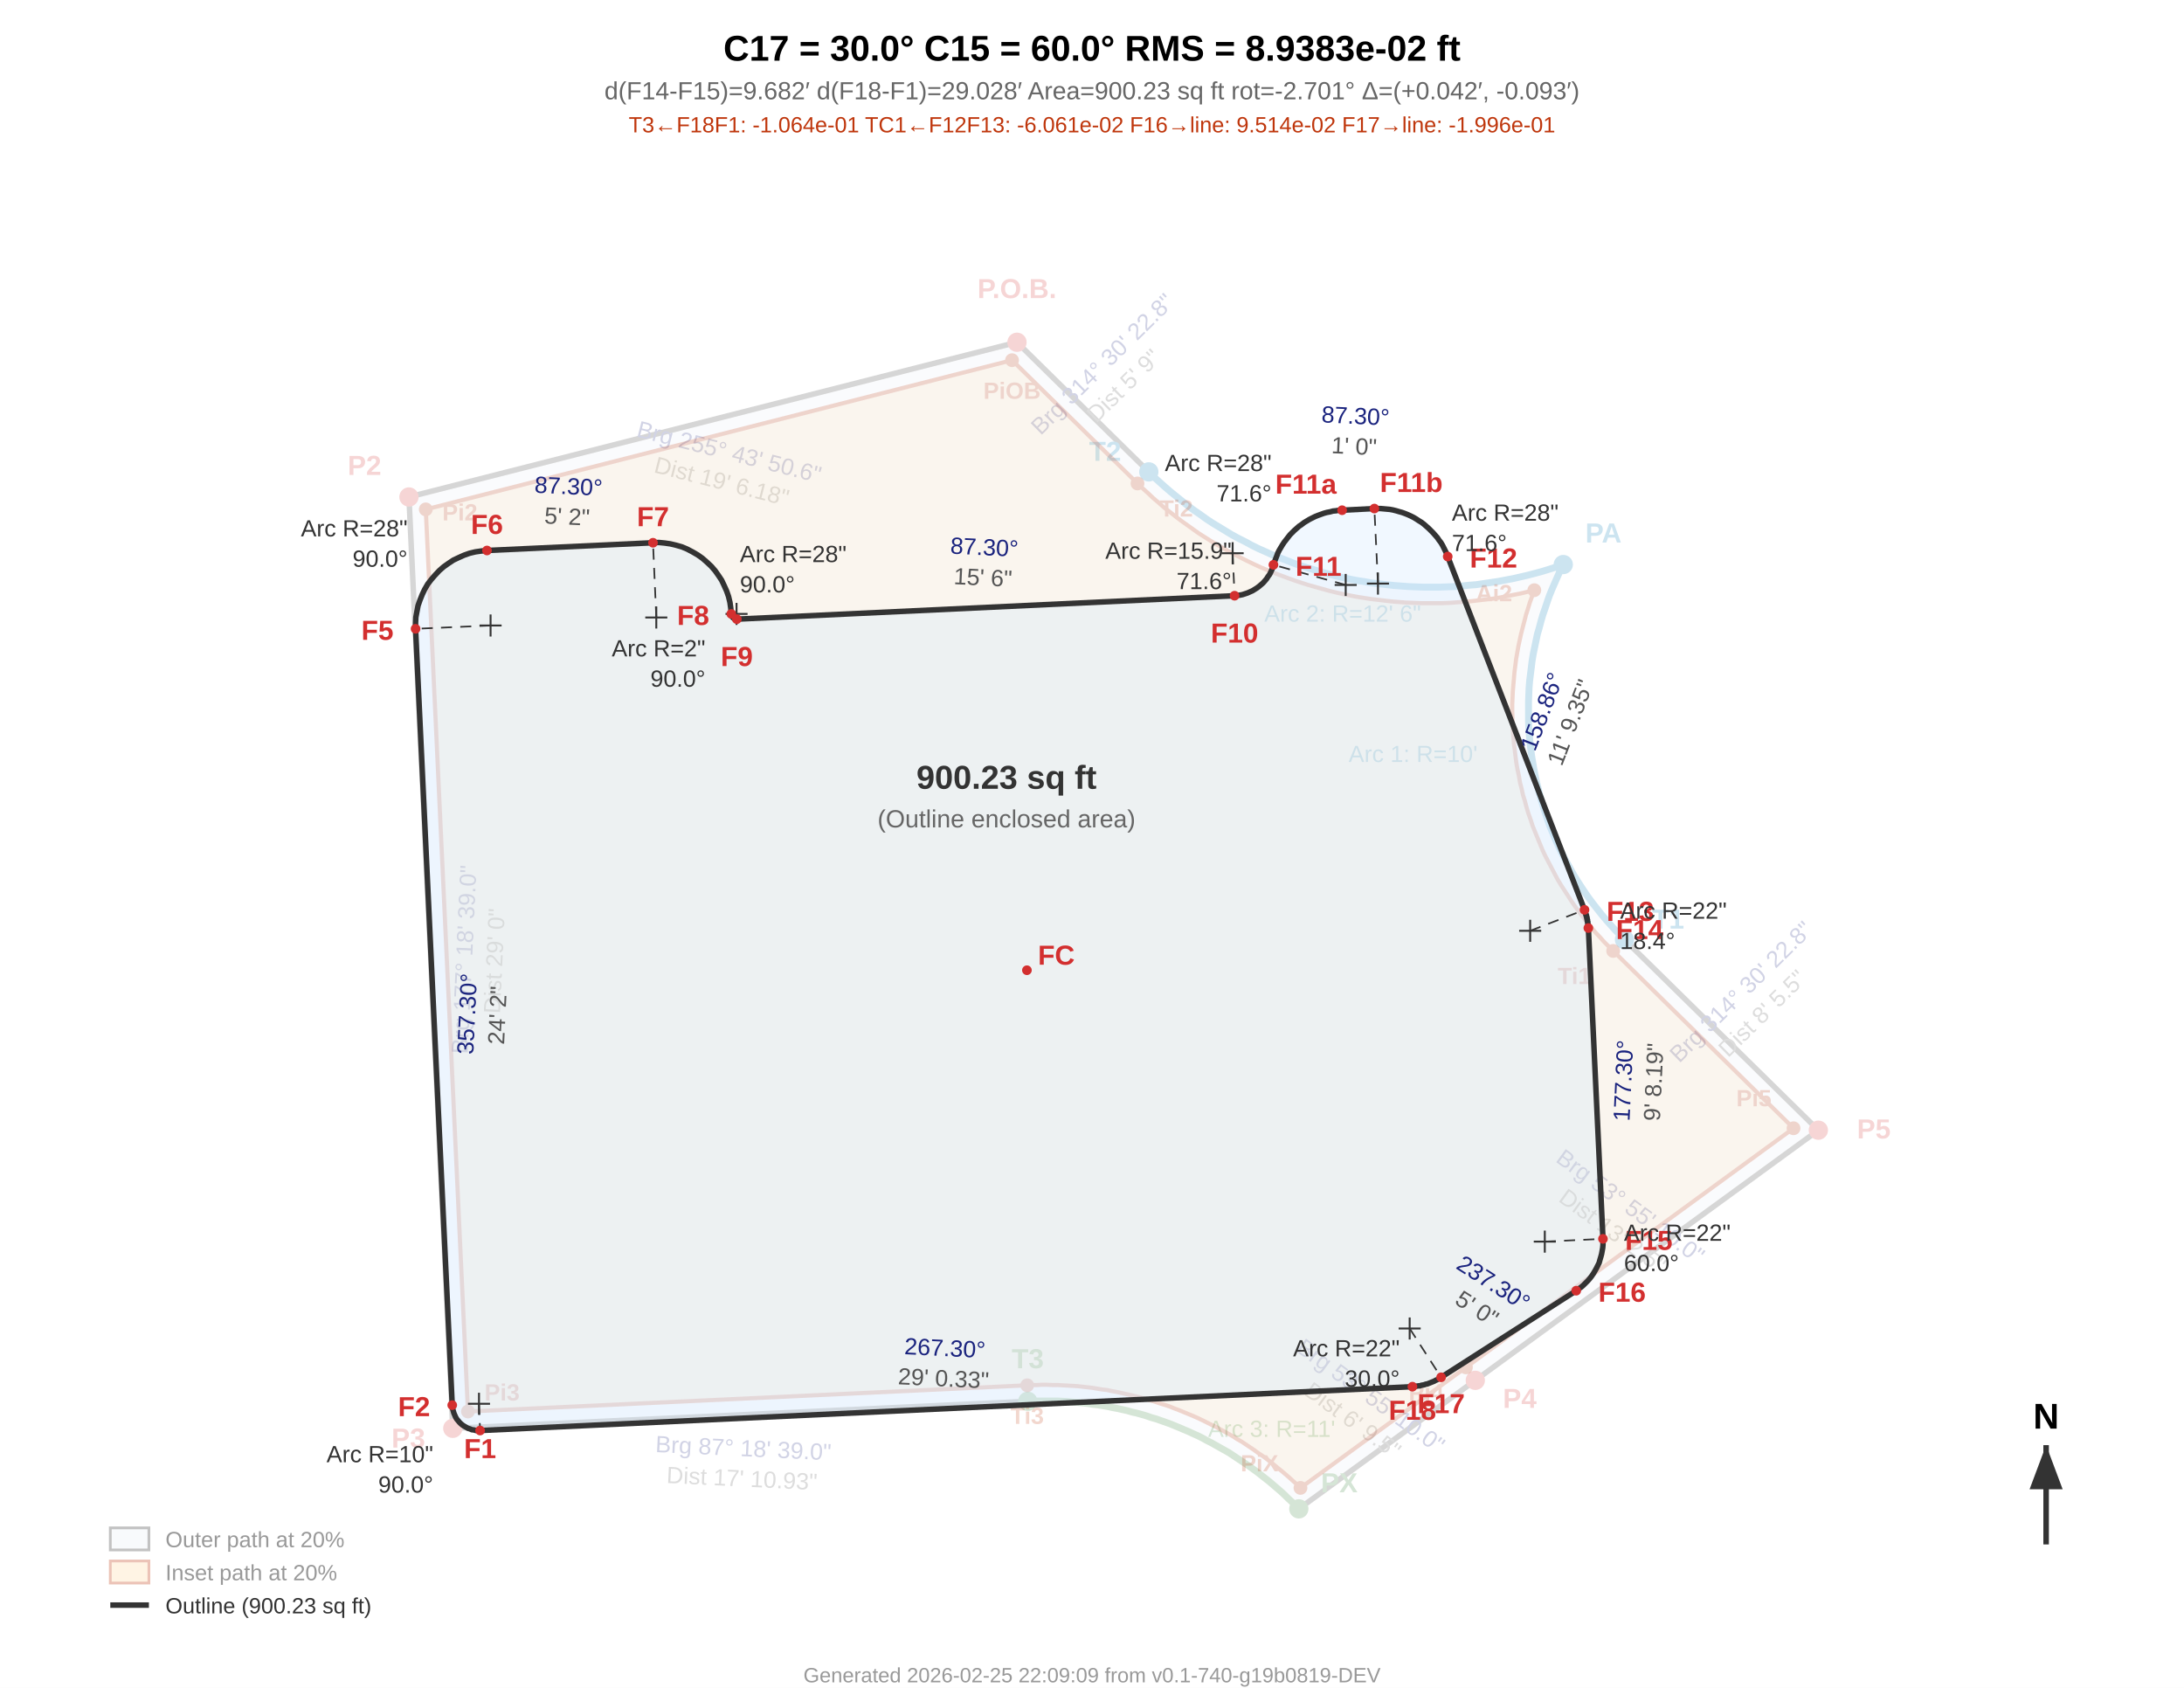
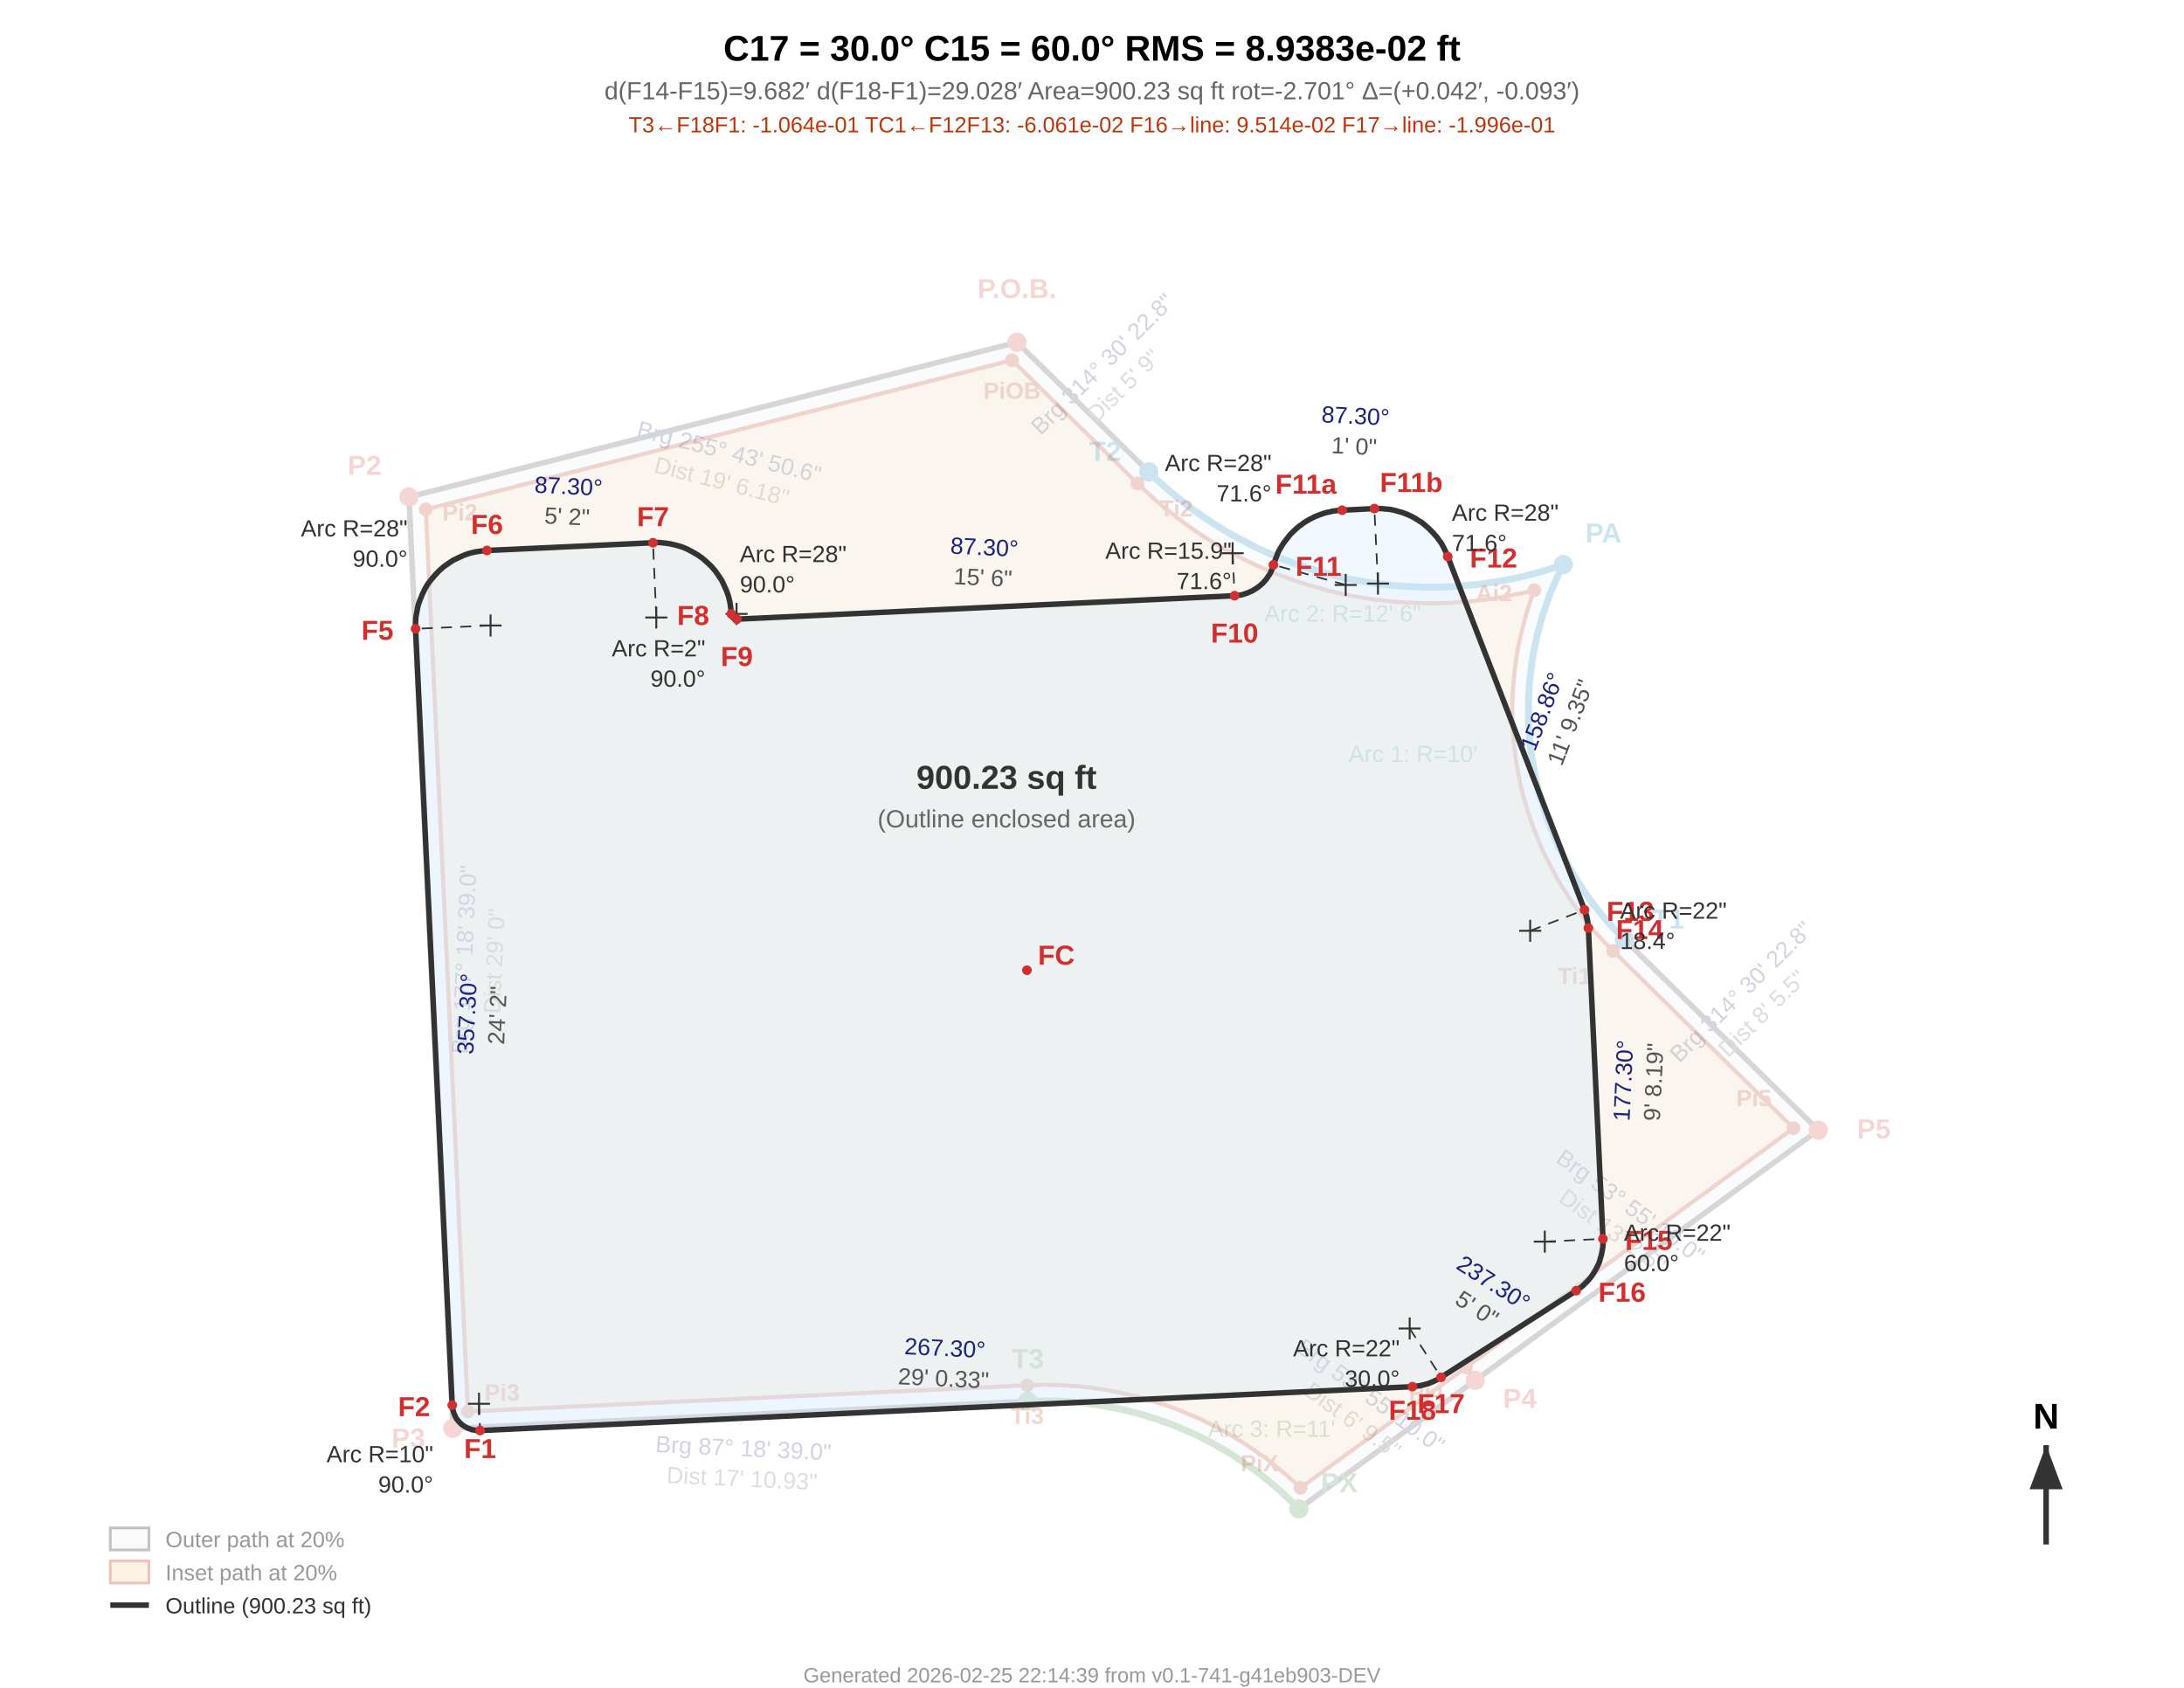
<svg xmlns="http://www.w3.org/2000/svg" width="792" height="612" viewBox="0 0 792 612">
  <rect width="792" height="612" fill="white" />
  <defs>
    <marker id="ah" markerWidth="8" markerHeight="6" refX="8" refY="3" orient="auto">
      <polygon points="0 0, 8 3, 0 6" fill="#333" />
    </marker>
    <clipPath id="page">
      <rect width="792" height="612" />
    </clipPath>
  </defs>
  <text x="396.0" y="22" text-anchor="middle" font-family="Arial" font-size="13" font-weight="bold">C17 = 30.0°   C15 = 60.0°   RMS = 8.9383e-02 ft</text>
  <text x="396.0" y="36" text-anchor="middle" font-family="Arial" font-size="9" fill="#666">d(F14-F15)=9.682′  d(F18-F1)=29.028′  Area=900.23 sq ft  rot=-2.701°  Δ=(+0.042′, -0.093′)</text>
  <text x="396.0" y="48" text-anchor="middle" font-family="Arial" font-size="8" fill="#BF360C">T3←F18F1: -1.064e-01   TC1←F12F13: -6.061e-02   F16→line: 9.514e-02   F17→line: -1.996e-01</text>
  <g opacity="0.2">
    <polygon points="368.8,124.1 148.3,180.2 164.2,517.9 535.0,500.5 659.4,409.8" fill="none" stroke="#bbb" stroke-width="0.8" stroke-dasharray="4,4" />
    <polygon points="368.8,124.1 148.3,180.2 164.2,517.9 372.7,508.1 374.6,508.0 376.4,508.0 378.2,508.0 380.0,508.0 381.8,508.0 383.6,508.0 385.5,508.1 387.3,508.2 389.1,508.4 390.9,508.5 392.7,508.7 394.5,508.9 396.3,509.2 398.1,509.4 399.9,509.7 401.7,510.0 403.5,510.4 405.2,510.7 407.0,511.1 408.8,511.5 410.5,512.0 412.3,512.4 414.1,512.9 415.8,513.4 417.5,514.0 419.3,514.5 421.0,515.1 422.7,515.7 424.4,516.3 426.1,517.0 427.8,517.7 429.4,518.4 431.1,519.1 432.8,519.9 434.4,520.6 436.0,521.4 437.6,522.3 439.2,523.1 440.8,524.0 442.4,524.9 444.0,525.8 445.6,526.7 447.1,527.7 448.6,528.7 450.1,529.7 451.6,530.7 453.1,531.7 454.6,532.8 456.1,533.9 457.5,535.0 458.9,536.1 460.3,537.2 461.7,538.4 463.1,539.6 464.5,540.8 465.8,542.0 467.1,543.3 468.4,544.5 469.7,545.8 471.0,547.1 535.0,500.5 659.4,409.8 589.1,340.7 587.4,338.9 585.7,337.2 584.0,335.3 582.4,333.5 580.8,331.6 579.3,329.7 577.8,327.8 576.3,325.8 574.9,323.8 573.5,321.7 572.2,319.7 570.9,317.6 569.7,315.5 568.5,313.3 567.3,311.2 566.2,309.0 565.1,306.7 564.1,304.5 563.2,302.3 562.2,300.0 561.4,297.7 560.6,295.4 559.8,293.0 559.1,290.7 558.4,288.3 557.8,285.9 557.2,283.6 556.7,281.2 556.2,278.7 555.8,276.3 555.4,273.9 555.1,271.5 554.8,269.0 554.6,266.6 554.4,264.1 554.3,261.7 554.3,259.2 554.3,256.8 554.3,254.3 554.4,251.8 554.5,249.4 554.7,246.9 555.0,244.5 555.3,242.1 555.6,239.6 556.0,237.2 556.5,234.8 557.0,232.4 557.5,230.0 558.2,227.6 558.8,225.3 559.5,222.9 560.3,220.6 561.1,218.2 561.9,215.9 562.8,213.7 563.8,211.4 564.8,209.1 565.8,206.9 566.9,204.7 564.3,205.6 561.8,206.4 559.2,207.2 556.6,207.9 553.9,208.6 551.3,209.2 548.7,209.8 546.0,210.3 543.4,210.8 540.7,211.2 538.0,211.6 535.3,212.0 532.6,212.2 529.9,212.5 527.3,212.7 524.5,212.8 521.8,212.9 519.1,212.9 516.4,212.9 513.7,212.8 511.0,212.7 508.3,212.5 505.6,212.3 502.9,212.0 500.3,211.7 497.6,211.4 494.9,210.9 492.2,210.5 489.6,210.0 486.9,209.4 484.3,208.8 481.7,208.1 479.1,207.4 476.5,206.6 473.9,205.8 471.3,205.0 468.8,204.1 466.3,203.1 463.7,202.1 461.2,201.1 458.8,200.0 456.3,198.9 453.9,197.7 451.5,196.4 449.1,195.2 446.7,193.9 444.4,192.5 442.1,191.1 439.8,189.7 437.5,188.2 435.3,186.6 433.1,185.1 430.9,183.5 428.8,181.8 426.7,180.1 424.6,178.4 422.5,176.6 420.5,174.8 418.5,173.0 416.6,171.1" fill="#e8edf5" stroke="none" />
    <line x1="368.8" y1="124.1" x2="148.3" y2="180.2" stroke="#333" stroke-width="2.0" />
    <line x1="148.3" y1="180.2" x2="164.2" y2="517.9" stroke="#333" stroke-width="2.0" />
    <line x1="164.2" y1="517.9" x2="372.7" y2="508.1" stroke="#333" stroke-width="2.0" />
    <line x1="471.0" y1="547.1" x2="535.0" y2="500.5" stroke="#333" stroke-width="2.0" />
    <line x1="535.0" y1="500.5" x2="659.4" y2="409.8" stroke="#333" stroke-width="2.0" />
    <line x1="659.4" y1="409.8" x2="589.1" y2="340.7" stroke="#333" stroke-width="2.0" />
    <line x1="416.6" y1="171.1" x2="368.8" y2="124.1" stroke="#333" stroke-width="2.0" />
    <polyline points="589.1,340.7 587.4,338.9 585.7,337.2 584.0,335.3 582.4,333.5 580.8,331.6 579.3,329.7 577.8,327.8 576.3,325.8 574.9,323.8 573.5,321.7 572.2,319.7 570.9,317.6 569.7,315.5 568.5,313.3 567.3,311.2 566.2,309.0 565.1,306.7 564.1,304.5 563.2,302.3 562.2,300.0 561.4,297.7 560.6,295.4 559.8,293.0 559.1,290.7 558.4,288.3 557.8,285.9 557.2,283.6 556.7,281.2 556.2,278.7 555.8,276.3 555.4,273.9 555.1,271.5 554.8,269.0 554.6,266.6 554.4,264.1 554.3,261.7 554.3,259.2 554.3,256.8 554.3,254.3 554.4,251.8 554.5,249.4 554.7,246.9 555.0,244.5 555.3,242.1 555.6,239.6 556.0,237.2 556.5,234.8 557.0,232.4 557.5,230.0 558.2,227.6 558.8,225.3 559.5,222.9 560.3,220.6 561.1,218.2 561.9,215.9 562.8,213.7 563.8,211.4 564.8,209.1 565.8,206.9 566.9,204.7" fill="none" stroke="#0077B6" stroke-width="2.5" stroke-linecap="round" />
    <polyline points="566.9,204.7 564.3,205.6 561.8,206.4 559.2,207.2 556.6,207.9 553.9,208.6 551.3,209.2 548.7,209.8 546.0,210.3 543.4,210.8 540.7,211.2 538.0,211.6 535.3,212.0 532.6,212.2 529.9,212.5 527.3,212.7 524.5,212.8 521.8,212.9 519.1,212.9 516.4,212.9 513.7,212.8 511.0,212.7 508.3,212.5 505.6,212.3 502.9,212.0 500.3,211.7 497.6,211.4 494.9,210.9 492.2,210.5 489.6,210.0 486.9,209.4 484.3,208.8 481.7,208.1 479.1,207.4 476.5,206.6 473.9,205.8 471.3,205.0 468.8,204.1 466.3,203.1 463.7,202.1 461.2,201.1 458.8,200.0 456.3,198.9 453.9,197.7 451.5,196.4 449.1,195.2 446.7,193.9 444.4,192.5 442.1,191.1 439.8,189.7 437.5,188.2 435.3,186.6 433.1,185.1 430.9,183.5 428.8,181.8 426.7,180.1 424.6,178.4 422.5,176.6 420.5,174.8 418.5,173.0 416.6,171.1" fill="none" stroke="#0077B6" stroke-width="2.5" stroke-linecap="round" />
    <polyline points="372.7,508.1 374.6,508.0 376.4,508.0 378.2,508.0 380.0,508.0 381.8,508.0 383.6,508.0 385.5,508.1 387.3,508.2 389.1,508.4 390.9,508.5 392.7,508.7 394.5,508.9 396.3,509.2 398.1,509.4 399.9,509.7 401.7,510.0 403.5,510.4 405.2,510.7 407.0,511.1 408.8,511.5 410.5,512.0 412.3,512.4 414.1,512.9 415.8,513.4 417.5,514.0 419.3,514.5 421.0,515.1 422.7,515.7 424.4,516.3 426.1,517.0 427.8,517.7 429.4,518.4 431.1,519.1 432.8,519.9 434.4,520.6 436.0,521.4 437.6,522.3 439.2,523.1 440.8,524.0 442.4,524.9 444.0,525.8 445.6,526.7 447.1,527.7 448.6,528.7 450.1,529.7 451.6,530.7 453.1,531.7 454.6,532.8 456.1,533.9 457.5,535.0 458.9,536.1 460.3,537.2 461.7,538.4 463.1,539.6 464.5,540.8 465.8,542.0 467.1,543.3 468.4,544.5 469.7,545.8 471.0,547.1" fill="none" stroke="#2E7D32" stroke-width="2.5" stroke-linecap="round" />
    <circle cx="368.8" cy="124.1" r="3.5" fill="#d32f2f" />
    <text x="368.8" y="108.1" text-anchor="middle" font-family="Arial" font-size="10" font-weight="bold" fill="#d32f2f">P.O.B.</text>
    <circle cx="148.3" cy="180.2" r="3.5" fill="#d32f2f" />
    <text x="138.3" y="172.2" text-anchor="end" font-family="Arial" font-size="10" font-weight="bold" fill="#d32f2f">P2</text>
    <circle cx="164.2" cy="517.9" r="3.5" fill="#d32f2f" />
    <text x="154.2" y="524.9" text-anchor="end" font-family="Arial" font-size="10" font-weight="bold" fill="#d32f2f">P3</text>
    <circle cx="372.7" cy="508.1" r="3.5" fill="#2E7D32" />
    <text x="372.7" y="496.1" text-anchor="middle" font-family="Arial" font-size="10" font-weight="bold" fill="#2E7D32">T3</text>
    <circle cx="471.0" cy="547.1" r="3.5" fill="#2E7D32" />
    <text x="479.0" y="541.1" text-anchor="start" font-family="Arial" font-size="10" font-weight="bold" fill="#2E7D32">PX</text>
    <circle cx="535.0" cy="500.5" r="3.5" fill="#d32f2f" />
    <text x="545.0" y="510.5" text-anchor="start" font-family="Arial" font-size="10" font-weight="bold" fill="#d32f2f">P4</text>
    <circle cx="659.4" cy="409.8" r="3.5" fill="#d32f2f" />
    <text x="673.4" y="412.8" text-anchor="start" font-family="Arial" font-size="10" font-weight="bold" fill="#d32f2f">P5</text>
    <circle cx="589.1" cy="340.7" r="3.5" fill="#0077B6" />
    <text x="599.1" y="336.7" text-anchor="start" font-family="Arial" font-size="10" font-weight="bold" fill="#0077B6">T1</text>
    <circle cx="566.9" cy="204.7" r="3.5" fill="#0077B6" />
    <text x="574.9" y="196.7" text-anchor="start" font-family="Arial" font-size="10" font-weight="bold" fill="#0077B6">PA</text>
    <circle cx="416.6" cy="171.1" r="3.5" fill="#0077B6" />
    <text x="406.6" y="167.1" text-anchor="end" font-family="Arial" font-size="10" font-weight="bold" fill="#0077B6">T2</text>
    <g transform="translate(263.0,169.6) rotate(14.3)">
      <text x="0" y="-3" text-anchor="middle" font-family="Arial" font-size="8.5" fill="#1a237e">Brg 255° 43' 50.6"</text>
      <text x="0" y="8" text-anchor="middle" font-family="Arial" font-size="8.5" fill="#555">Dist 19' 6.18"</text>
    </g>
    <g transform="translate(174.2,348.2) rotate(-87.3)">
      <text x="0" y="-3" text-anchor="middle" font-family="Arial" font-size="8.5" fill="#1a237e">Brg 177° 18' 39.0"</text>
      <text x="0" y="8" text-anchor="middle" font-family="Arial" font-size="8.5" fill="#555">Dist 29' 0"</text>
    </g>
    <g transform="translate(269.3,531.0) rotate(2.7)">
      <text x="0" y="-3" text-anchor="middle" font-family="Arial" font-size="8.5" fill="#1a237e">Brg 87° 18' 39.0"</text>
      <text x="0" y="8" text-anchor="middle" font-family="Arial" font-size="8.5" fill="#555">Dist 17' 10.93"</text>
    </g>
    <g transform="translate(493.6,510.9) rotate(36.1)">
      <text x="0" y="-3" text-anchor="middle" font-family="Arial" font-size="8.5" fill="#1a237e">Brg 53° 55' 10.0"</text>
      <text x="0" y="8" text-anchor="middle" font-family="Arial" font-size="8.5" fill="#555">Dist 6' 9.5"</text>
    </g>
    <g transform="translate(587.8,442.2) rotate(36.1)">
      <text x="0" y="-3" text-anchor="middle" font-family="Arial" font-size="8.5" fill="#1a237e">Brg 53° 55' 10.0"</text>
      <text x="0" y="8" text-anchor="middle" font-family="Arial" font-size="8.5" fill="#555">Dist 13' 2.5"</text>
    </g>
    <g transform="translate(635.5,363.8) rotate(-44.5)">
      <text x="0" y="-3" text-anchor="middle" font-family="Arial" font-size="8.5" fill="#1a237e">Brg 314° 30' 22.8"</text>
      <text x="0" y="8" text-anchor="middle" font-family="Arial" font-size="8.5" fill="#555">Dist 8' 5.5"</text>
    </g>
    <g transform="translate(403.9,136.2) rotate(-44.5)">
      <text x="0" y="-3" text-anchor="middle" font-family="Arial" font-size="8.5" fill="#1a237e">Brg 314° 30' 22.8"</text>
      <text x="0" y="8" text-anchor="middle" font-family="Arial" font-size="8.5" fill="#555">Dist 5' 9"</text>
    </g>
    <text x="535.8" y="276.3" text-anchor="end" font-family="Arial" font-size="8.5" fill="#0077B6">Arc 1: R=10'</text>
    <text x="486.9" y="225.4" text-anchor="middle" font-family="Arial" font-size="8.5" fill="#0077B6">Arc 2: R=12' 6"</text>
    <text x="438.1" y="521.0" text-anchor="start" font-family="Arial" font-size="8.5" fill="#2E7D32">Arc 3: R=11'</text>
  </g>
  <g opacity="0.2">
    <polygon points="367.0,130.6 154.4,184.7 169.7,511.8 372.5,502.3 374.3,502.2 376.1,502.2 377.9,502.1 379.7,502.1 381.5,502.2 383.4,502.2 385.2,502.3 387.0,502.4 388.8,502.5 390.6,502.6 392.4,502.8 394.2,503.0 396.0,503.2 397.8,503.5 399.6,503.8 401.4,504.0 403.2,504.4 404.9,504.7 406.7,505.1 408.5,505.5 410.3,505.9 412.0,506.3 413.8,506.8 415.5,507.3 417.3,507.8 419.0,508.3 420.7,508.9 422.4,509.4 424.2,510.0 425.9,510.7 427.5,511.3 429.2,512.0 430.9,512.7 432.6,513.4 434.2,514.1 435.9,514.9 437.5,515.7 439.1,516.5 440.8,517.3 442.4,518.2 443.9,519.0 445.5,519.9 447.1,520.8 448.6,521.8 450.2,522.7 451.7,523.7 453.2,524.7 454.7,525.7 456.2,526.8 457.7,527.8 459.2,528.9 460.6,530.0 462.0,531.1 463.4,532.3 464.8,533.4 466.2,534.6 467.6,535.8 468.9,537.0 470.3,538.2 471.6,539.5 531.6,495.8 650.4,409.1 585.0,344.8 583.4,343.2 581.7,341.5 580.1,339.7 578.5,338.0 577.0,336.2 575.5,334.3 574.0,332.5 572.6,330.6 571.2,328.7 569.9,326.8 568.6,324.8 567.3,322.8 566.0,320.8 564.8,318.8 563.7,316.7 562.6,314.6 561.5,312.5 560.4,310.4 559.4,308.3 558.5,306.1 557.6,303.9 556.7,301.7 555.8,299.5 555.1,297.3 554.3,295.1 553.6,292.8 553.0,290.5 552.3,288.3 551.8,286.0 551.2,283.7 550.8,281.3 550.3,279.0 549.9,276.7 549.6,274.4 549.3,272.0 549.0,269.7 548.8,267.3 548.6,265.0 548.5,262.6 548.5,260.2 548.4,257.9 548.4,255.5 548.5,253.2 548.6,250.8 548.8,248.4 549.0,246.1 549.2,243.7 549.5,241.4 549.8,239.0 550.2,236.7 550.6,234.4 551.1,232.1 551.6,229.8 552.2,227.5 552.8,225.2 553.4,222.9 554.1,220.7 554.8,218.4 555.6,216.2 556.4,214.0 553.9,214.6 551.4,215.2 548.8,215.7 546.3,216.2 543.7,216.7 541.2,217.1 538.6,217.4 536.0,217.7 533.4,218.0 530.9,218.2 528.3,218.4 525.7,218.6 523.1,218.7 520.5,218.7 517.9,218.7 515.3,218.7 512.7,218.6 510.1,218.5 507.5,218.3 504.9,218.1 502.3,217.8 499.8,217.5 497.2,217.2 494.6,216.8 492.1,216.4 489.5,215.9 487.0,215.4 484.4,214.8 481.9,214.2 479.4,213.5 476.9,212.8 474.4,212.1 471.9,211.3 469.5,210.5 467.0,209.6 464.6,208.7 462.2,207.8 459.8,206.8 457.4,205.8 455.0,204.7 452.7,203.6 450.3,202.4 448.0,201.2 445.7,200.0 443.5,198.7 441.2,197.4 439.0,196.1 436.8,194.7 434.6,193.3 432.5,191.8 430.4,190.3 428.3,188.8 426.2,187.2 424.2,185.6 422.1,184.0 420.2,182.3 418.2,180.6 416.3,178.8 414.4,177.1 412.5,175.3" fill="rgba(255,152,0,0.3)" stroke="none" />
    <line x1="367.0" y1="130.6" x2="154.4" y2="184.7" stroke="#BF360C" stroke-width="1.5" />
    <line x1="154.4" y1="184.7" x2="169.7" y2="511.8" stroke="#BF360C" stroke-width="1.5" />
    <line x1="169.7" y1="511.8" x2="372.5" y2="502.3" stroke="#BF360C" stroke-width="1.5" />
    <line x1="471.6" y1="539.5" x2="531.6" y2="495.8" stroke="#BF360C" stroke-width="1.5" />
    <line x1="531.6" y1="495.8" x2="650.4" y2="409.1" stroke="#BF360C" stroke-width="1.5" />
    <line x1="650.4" y1="409.1" x2="585.0" y2="344.8" stroke="#BF360C" stroke-width="1.5" />
    <line x1="412.5" y1="175.3" x2="367.0" y2="130.6" stroke="#BF360C" stroke-width="1.5" />
    <polyline points="585.0,344.8 583.4,343.2 581.7,341.5 580.1,339.7 578.5,338.0 577.0,336.2 575.5,334.3 574.0,332.5 572.6,330.6 571.2,328.7 569.9,326.8 568.6,324.8 567.3,322.8 566.0,320.8 564.8,318.8 563.7,316.7 562.6,314.6 561.5,312.5 560.4,310.4 559.4,308.3 558.5,306.1 557.6,303.9 556.7,301.7 555.8,299.5 555.1,297.3 554.3,295.1 553.6,292.8 553.0,290.5 552.3,288.3 551.8,286.0 551.2,283.7 550.8,281.3 550.3,279.0 549.9,276.7 549.6,274.4 549.3,272.0 549.0,269.7 548.8,267.3 548.6,265.0 548.5,262.6 548.5,260.2 548.4,257.9 548.4,255.5 548.5,253.2 548.6,250.8 548.8,248.4 549.0,246.1 549.2,243.7 549.5,241.4 549.8,239.0 550.2,236.7 550.6,234.4 551.1,232.1 551.6,229.8 552.2,227.5 552.8,225.2 553.4,222.9 554.1,220.7 554.8,218.4 555.6,216.2 556.4,214.0" fill="none" stroke="#BF360C" stroke-width="1.5" stroke-linecap="round" />
    <polyline points="556.4,214.0 553.9,214.6 551.4,215.2 548.8,215.7 546.3,216.2 543.7,216.7 541.2,217.1 538.6,217.4 536.0,217.7 533.4,218.0 530.9,218.2 528.3,218.4 525.7,218.6 523.1,218.7 520.5,218.7 517.9,218.7 515.3,218.7 512.7,218.6 510.1,218.5 507.5,218.3 504.9,218.1 502.3,217.8 499.8,217.5 497.2,217.2 494.6,216.8 492.1,216.4 489.5,215.9 487.0,215.4 484.4,214.8 481.9,214.2 479.4,213.5 476.9,212.8 474.4,212.1 471.9,211.3 469.5,210.5 467.0,209.6 464.6,208.7 462.2,207.8 459.8,206.8 457.4,205.8 455.0,204.7 452.7,203.6 450.3,202.4 448.0,201.2 445.7,200.0 443.5,198.7 441.2,197.4 439.0,196.1 436.8,194.7 434.6,193.3 432.5,191.8 430.4,190.3 428.3,188.8 426.2,187.2 424.2,185.6 422.1,184.0 420.2,182.3 418.2,180.6 416.3,178.8 414.4,177.1 412.5,175.3" fill="none" stroke="#BF360C" stroke-width="1.5" stroke-linecap="round" />
    <polyline points="372.5,502.3 374.3,502.2 376.1,502.2 377.9,502.1 379.7,502.1 381.5,502.2 383.4,502.2 385.2,502.3 387.0,502.4 388.8,502.5 390.6,502.6 392.4,502.8 394.2,503.0 396.0,503.2 397.8,503.5 399.6,503.8 401.4,504.0 403.2,504.4 404.9,504.7 406.7,505.1 408.5,505.5 410.3,505.9 412.0,506.3 413.8,506.8 415.5,507.3 417.3,507.8 419.0,508.3 420.7,508.9 422.4,509.4 424.2,510.0 425.9,510.7 427.5,511.3 429.2,512.0 430.9,512.7 432.6,513.4 434.2,514.1 435.9,514.9 437.5,515.7 439.1,516.5 440.8,517.3 442.4,518.2 443.9,519.0 445.5,519.9 447.1,520.8 448.6,521.8 450.2,522.7 451.7,523.7 453.2,524.7 454.7,525.7 456.2,526.8 457.7,527.8 459.2,528.9 460.6,530.0 462.0,531.1 463.4,532.3 464.8,533.4 466.2,534.6 467.6,535.8 468.9,537.0 470.3,538.2 471.6,539.5" fill="none" stroke="#BF360C" stroke-width="1.5" stroke-linecap="round" />
    <circle cx="367.0" cy="130.6" r="2.5" fill="#BF360C" />
    <text x="367.0" y="144.6" text-anchor="middle" font-family="Arial" font-size="8.5" font-weight="bold" fill="#BF360C">PiOB</text>
    <circle cx="154.4" cy="184.7" r="2.5" fill="#BF360C" />
    <text x="160.4" y="188.7" text-anchor="start" font-family="Arial" font-size="8.5" font-weight="bold" fill="#BF360C">Pi2</text>
    <circle cx="169.7" cy="511.8" r="2.5" fill="#BF360C" />
    <text x="175.7" y="507.8" text-anchor="start" font-family="Arial" font-size="8.5" font-weight="bold" fill="#BF360C">Pi3</text>
    <circle cx="372.5" cy="502.3" r="2.5" fill="#BF360C" />
    <text x="372.5" y="516.3" text-anchor="middle" font-family="Arial" font-size="8.5" font-weight="bold" fill="#BF360C">Ti3</text>
    <circle cx="471.6" cy="539.5" r="2.5" fill="#BF360C" />
    <text x="463.6" y="533.5" text-anchor="end" font-family="Arial" font-size="8.5" font-weight="bold" fill="#BF360C">PiX</text>
    <circle cx="531.6" cy="495.8" r="2.5" fill="#BF360C" />
    <text x="523.6" y="507.8" text-anchor="end" font-family="Arial" font-size="8.5" font-weight="bold" fill="#BF360C">Pi4</text>
    <circle cx="650.4" cy="409.1" r="2.5" fill="#BF360C" />
    <text x="642.4" y="401.1" text-anchor="end" font-family="Arial" font-size="8.5" font-weight="bold" fill="#BF360C">Pi5</text>
    <circle cx="585.0" cy="344.8" r="2.5" fill="#BF360C" />
    <text x="577.0" y="356.8" text-anchor="end" font-family="Arial" font-size="8.5" font-weight="bold" fill="#BF360C">Ti1</text>
    <circle cx="556.4" cy="214.0" r="2.5" fill="#BF360C" />
    <text x="548.4" y="218.0" text-anchor="end" font-family="Arial" font-size="8.5" font-weight="bold" fill="#BF360C">Ai2</text>
    <circle cx="412.5" cy="175.3" r="2.5" fill="#BF360C" />
    <text x="420.5" y="187.3" text-anchor="start" font-family="Arial" font-size="8.5" font-weight="bold" fill="#BF360C">Ti2</text>
  </g>
  <polygon points="174.1,518.7 173.4,518.7 172.6,518.7 171.9,518.5 171.1,518.4 170.4,518.1 169.7,517.9 169.0,517.5 168.3,517.1 167.7,516.7 167.1,516.2 166.6,515.7 166.1,515.1 165.6,514.5 165.2,513.8 164.9,513.1 164.6,512.4 164.4,511.7 164.2,511.0 164.0,510.2 164.0,509.5 150.7,228.0 150.7,225.9 150.8,223.8 151.2,221.7 151.6,219.6 152.3,217.6 153.1,215.6 154.0,213.7 155.1,211.8 156.4,210.1 157.8,208.5 159.3,206.9 160.9,205.5 162.6,204.3 164.4,203.1 166.3,202.2 168.3,201.3 170.3,200.6 172.4,200.1 174.5,199.8 176.6,199.6 236.8,196.8 238.9,196.7 241.0,196.9 243.1,197.2 245.2,197.7 247.3,198.3 249.2,199.1 251.1,200.1 253.0,201.2 254.7,202.4 256.3,203.8 257.9,205.3 259.3,206.9 260.5,208.6 261.7,210.4 262.6,212.3 263.5,214.3 264.2,216.3 264.7,218.4 265.0,220.5 265.2,222.6 265.2,222.8 265.2,222.9 265.3,223.1 265.3,223.2 265.4,223.4 265.5,223.5 265.5,223.6 265.6,223.8 265.7,223.9 265.8,224.0 266.0,224.1 266.1,224.2 266.2,224.3 266.3,224.3 266.5,224.4 266.6,224.4 266.8,224.5 266.9,224.5 267.1,224.5 267.2,224.5 447.7,216.0 448.7,215.9 449.6,215.8 450.6,215.6 451.5,215.3 452.4,215.0 453.3,214.6 454.2,214.2 455.0,213.7 455.8,213.2 456.6,212.6 457.3,212.0 458.0,211.4 458.7,210.6 459.3,209.9 459.8,209.1 460.4,208.3 460.8,207.5 461.2,206.6 461.6,205.7 461.8,204.8 462.2,203.7 462.6,202.6 463.0,201.6 463.4,200.5 463.9,199.5 464.5,198.5 465.1,197.5 465.7,196.6 466.4,195.7 467.1,194.8 467.8,193.9 468.6,193.1 469.4,192.3 470.2,191.6 471.1,190.8 472.0,190.2 472.9,189.5 473.9,188.9 474.9,188.3 475.9,187.8 476.9,187.3 477.9,186.9 479.0,186.5 480.1,186.1 481.2,185.8 482.3,185.6 483.4,185.3 484.5,185.2 485.6,185.0 486.7,185.0 498.4,184.4 499.5,184.4 500.7,184.4 501.8,184.5 502.9,184.6 504.0,184.7 505.1,184.9 506.3,185.2 507.3,185.5 508.4,185.8 509.5,186.2 510.5,186.6 511.6,187.1 512.6,187.6 513.6,188.2 514.5,188.8 515.5,189.4 516.4,190.1 517.2,190.8 518.1,191.6 518.9,192.4 519.7,193.2 520.4,194.0 521.2,194.9 521.8,195.8 522.5,196.7 523.1,197.7 523.6,198.7 524.1,199.7 524.6,200.7 525.0,201.8 574.6,329.9 574.6,330.0 574.6,330.1 574.7,330.2 574.7,330.3 574.8,330.4 574.8,330.5 574.8,330.6 574.9,330.7 574.9,330.8 574.9,330.9 575.0,331.0 575.0,331.1 575.0,331.2 575.1,331.4 575.1,331.5 575.1,331.6 575.2,331.7 575.2,331.8 575.2,331.9 575.3,332.0 575.3,332.1 575.3,332.2 575.3,332.3 575.4,332.4 575.4,332.6 575.4,332.7 575.5,332.8 575.5,332.9 575.5,333.0 575.5,333.1 575.5,333.2 575.6,333.3 575.6,333.4 575.6,333.6 575.6,333.7 575.7,333.8 575.7,333.9 575.7,334.0 575.7,334.1 575.7,334.2 575.7,334.3 575.8,334.4 575.8,334.6 575.8,334.7 575.8,334.8 575.8,334.9 575.8,335.0 575.8,335.1 575.9,335.2 575.9,335.3 575.9,335.5 575.9,335.6 575.9,335.7 575.9,335.8 575.9,335.9 575.9,336.0 575.9,336.1 575.9,336.2 575.9,336.4 576.0,336.5 581.3,449.2 581.3,450.3 581.3,451.4 581.2,452.5 581.0,453.6 580.8,454.7 580.5,455.8 580.2,456.8 579.9,457.9 579.4,458.9 578.9,459.9 578.4,460.8 577.8,461.8 577.2,462.7 576.5,463.6 575.8,464.4 575.0,465.2 574.2,466.0 573.4,466.7 572.5,467.3 571.6,468.0 522.6,499.4 522.1,499.7 521.6,500.0 521.1,500.3 520.6,500.5 520.1,500.8 519.6,501.0 519.1,501.2 518.6,501.4 518.1,501.6 517.6,501.8 517.0,501.9 516.5,502.1 516.0,502.2 515.4,502.3 514.9,502.5 514.4,502.5 513.8,502.6 513.3,502.7 512.7,502.7 512.2,502.8" fill="rgba(200,230,255,0.25)" stroke="none" />
  <line x1="164.0" y1="509.5" x2="150.7" y2="228.0" stroke="#333" stroke-width="2.0" />
  <line x1="176.6" y1="199.6" x2="236.8" y2="196.8" stroke="#333" stroke-width="2.0" />
  <line x1="267.2" y1="224.5" x2="447.7" y2="216.0" stroke="#333" stroke-width="2.0" />
  <line x1="486.7" y1="185.0" x2="498.4" y2="184.4" stroke="#333" stroke-width="2.0" />
  <line x1="525.0" y1="201.8" x2="574.6" y2="329.9" stroke="#333" stroke-width="2.0" />
  <line x1="576.0" y1="336.5" x2="581.3" y2="449.2" stroke="#333" stroke-width="2.0" />
  <line x1="571.6" y1="468.0" x2="522.6" y2="499.4" stroke="#333" stroke-width="2.0" />
  <line x1="512.2" y1="502.8" x2="174.1" y2="518.7" stroke="#333" stroke-width="2.0" />
  <polyline points="174.1,518.7 173.4,518.7 172.6,518.7 171.9,518.5 171.1,518.4 170.4,518.1 169.7,517.9 169.0,517.5 168.3,517.1 167.7,516.7 167.1,516.2 166.6,515.7 166.1,515.1 165.6,514.5 165.2,513.8 164.9,513.1 164.6,512.4 164.4,511.7 164.2,511.0 164.0,510.2 164.0,509.5" fill="none" stroke="#333" stroke-width="2.0" stroke-linecap="round" />
  <polyline points="150.7,228.0 150.7,225.9 150.8,223.8 151.2,221.7 151.6,219.6 152.3,217.6 153.1,215.6 154.0,213.7 155.1,211.8 156.4,210.1 157.8,208.5 159.3,206.9 160.9,205.5 162.6,204.3 164.4,203.1 166.3,202.2 168.3,201.3 170.3,200.6 172.4,200.1 174.5,199.8 176.6,199.6" fill="none" stroke="#333" stroke-width="2.0" stroke-linecap="round" />
  <polyline points="236.8,196.8 238.9,196.7 241.0,196.9 243.1,197.2 245.2,197.7 247.3,198.3 249.2,199.1 251.1,200.1 253.0,201.2 254.7,202.4 256.3,203.8 257.9,205.3 259.3,206.9 260.5,208.6 261.7,210.4 262.6,212.3 263.5,214.3 264.2,216.3 264.7,218.4 265.0,220.5 265.2,222.6" fill="none" stroke="#333" stroke-width="2.0" stroke-linecap="round" />
  <polyline points="265.2,222.6 265.2,222.8 265.2,222.9 265.3,223.1 265.3,223.2 265.4,223.4 265.5,223.5 265.5,223.6 265.6,223.8 265.7,223.9 265.8,224.0 266.0,224.1 266.1,224.2 266.2,224.3 266.3,224.3 266.5,224.4 266.6,224.4 266.8,224.5 266.9,224.5 267.1,224.5 267.2,224.5" fill="none" stroke="#333" stroke-width="2.0" stroke-linecap="round" />
  <polyline points="447.7,216.0 448.7,215.9 449.6,215.8 450.6,215.6 451.5,215.3 452.4,215.0 453.3,214.6 454.2,214.2 455.0,213.7 455.8,213.2 456.6,212.6 457.3,212.0 458.0,211.4 458.7,210.6 459.3,209.9 459.8,209.1 460.4,208.3 460.8,207.5 461.2,206.6 461.6,205.7 461.8,204.8" fill="none" stroke="#333" stroke-width="2.0" stroke-linecap="round" />
  <polyline points="461.8,204.8 462.2,203.7 462.6,202.6 463.0,201.6 463.4,200.5 463.9,199.5 464.5,198.5 465.1,197.5 465.7,196.6 466.4,195.7 467.1,194.8 467.8,193.9 468.6,193.1 469.4,192.3 470.2,191.6 471.1,190.8 472.0,190.2 472.9,189.5 473.9,188.9 474.9,188.3 475.9,187.8 476.9,187.3 477.9,186.9 479.0,186.5 480.1,186.1 481.2,185.8 482.3,185.6 483.4,185.3 484.5,185.2 485.6,185.0 486.7,185.0" fill="none" stroke="#333" stroke-width="2.0" stroke-linecap="round" />
  <polyline points="498.4,184.4 499.5,184.4 500.7,184.4 501.8,184.5 502.9,184.6 504.0,184.7 505.1,184.9 506.3,185.2 507.3,185.5 508.4,185.8 509.5,186.2 510.5,186.6 511.6,187.1 512.6,187.6 513.6,188.2 514.5,188.8 515.5,189.4 516.4,190.1 517.2,190.8 518.1,191.6 518.9,192.4 519.7,193.2 520.4,194.0 521.2,194.9 521.8,195.8 522.5,196.7 523.1,197.7 523.6,198.7 524.1,199.7 524.6,200.7 525.0,201.8" fill="none" stroke="#333" stroke-width="2.0" stroke-linecap="round" />
  <polyline points="574.6,329.9 574.6,330.0 574.6,330.1 574.7,330.2 574.7,330.3 574.8,330.4 574.8,330.5 574.8,330.6 574.9,330.7 574.9,330.8 574.9,330.9 575.0,331.0 575.0,331.1 575.0,331.2 575.1,331.4 575.1,331.5 575.1,331.6 575.2,331.7 575.2,331.8 575.2,331.9 575.3,332.0 575.3,332.1 575.3,332.2 575.3,332.3 575.4,332.4 575.4,332.6 575.4,332.7 575.5,332.8 575.5,332.9 575.5,333.0 575.5,333.1 575.5,333.2 575.6,333.3 575.6,333.4 575.6,333.6 575.6,333.7 575.7,333.8 575.7,333.9 575.7,334.0 575.7,334.1 575.7,334.2 575.7,334.3 575.8,334.4 575.8,334.6 575.8,334.7 575.8,334.8 575.8,334.9 575.8,335.0 575.8,335.1 575.9,335.2 575.9,335.3 575.9,335.5 575.9,335.6 575.9,335.7 575.9,335.8 575.9,335.9 575.9,336.0 575.9,336.1 575.9,336.2 575.9,336.4 576.0,336.5" fill="none" stroke="#333" stroke-width="2.0" stroke-linecap="round" />
  <polyline points="581.3,449.2 581.3,450.3 581.3,451.4 581.2,452.5 581.0,453.6 580.8,454.7 580.5,455.8 580.2,456.8 579.9,457.9 579.4,458.9 578.9,459.9 578.4,460.8 577.8,461.8 577.2,462.7 576.5,463.6 575.8,464.4 575.0,465.2 574.2,466.0 573.4,466.7 572.5,467.3 571.6,468.0" fill="none" stroke="#333" stroke-width="2.0" stroke-linecap="round" />
  <polyline points="522.6,499.4 522.1,499.7 521.6,500.0 521.1,500.3 520.6,500.5 520.1,500.8 519.6,501.0 519.1,501.2 518.6,501.4 518.1,501.6 517.6,501.8 517.0,501.9 516.5,502.1 516.0,502.2 515.4,502.3 514.9,502.5 514.4,502.5 513.8,502.6 513.3,502.7 512.7,502.7 512.2,502.8" fill="none" stroke="#333" stroke-width="2.0" stroke-linecap="round" />
  <g clip-path="url(#page)">
    <line x1="173.7" y1="509.0" x2="174.1" y2="518.7" stroke="#333" stroke-width="0.6" stroke-dasharray="4,3" />
    <line x1="169.7" y1="509.0" x2="177.7" y2="509.0" stroke="#333" stroke-width="0.7" />
    <line x1="173.7" y1="505.0" x2="173.7" y2="513.0" stroke="#333" stroke-width="0.7" />
    <line x1="177.9" y1="226.8" x2="150.7" y2="228.0" stroke="#333" stroke-width="0.6" stroke-dasharray="4,3" />
    <line x1="173.9" y1="226.8" x2="181.9" y2="226.8" stroke="#333" stroke-width="0.7" />
    <line x1="177.9" y1="222.8" x2="177.9" y2="230.8" stroke="#333" stroke-width="0.7" />
    <line x1="238.0" y1="223.9" x2="236.8" y2="196.8" stroke="#333" stroke-width="0.6" stroke-dasharray="4,3" />
    <line x1="234.0" y1="223.9" x2="242.0" y2="223.9" stroke="#333" stroke-width="0.7" />
    <line x1="238.0" y1="219.9" x2="238.0" y2="227.9" stroke="#333" stroke-width="0.7" />
    <line x1="267.1" y1="222.6" x2="265.2" y2="222.6" stroke="#333" stroke-width="0.6" stroke-dasharray="4,3" />
    <line x1="263.1" y1="222.6" x2="271.1" y2="222.6" stroke="#333" stroke-width="0.7" />
    <line x1="267.1" y1="218.6" x2="267.1" y2="226.6" stroke="#333" stroke-width="0.7" />
    <line x1="447.0" y1="200.6" x2="447.7" y2="216.0" stroke="#333" stroke-width="0.6" stroke-dasharray="4,3" />
    <line x1="443.0" y1="200.6" x2="451.0" y2="200.6" stroke="#333" stroke-width="0.7" />
    <line x1="447.0" y1="196.6" x2="447.0" y2="204.6" stroke="#333" stroke-width="0.7" />
    <line x1="488.0" y1="212.1" x2="461.8" y2="204.8" stroke="#333" stroke-width="0.6" stroke-dasharray="4,3" />
    <line x1="484.0" y1="212.1" x2="492.0" y2="212.1" stroke="#333" stroke-width="0.7" />
    <line x1="488.0" y1="208.1" x2="488.0" y2="216.1" stroke="#333" stroke-width="0.7" />
    <line x1="499.7" y1="211.6" x2="498.4" y2="184.4" stroke="#333" stroke-width="0.6" stroke-dasharray="4,3" />
    <line x1="495.7" y1="211.6" x2="503.7" y2="211.6" stroke="#333" stroke-width="0.7" />
    <line x1="499.7" y1="207.6" x2="499.7" y2="215.6" stroke="#333" stroke-width="0.7" />
    <line x1="554.9" y1="337.5" x2="574.6" y2="329.9" stroke="#333" stroke-width="0.6" stroke-dasharray="4,3" />
    <line x1="550.9" y1="337.5" x2="558.9" y2="337.5" stroke="#333" stroke-width="0.7" />
    <line x1="554.9" y1="333.5" x2="554.9" y2="341.5" stroke="#333" stroke-width="0.7" />
    <line x1="560.2" y1="450.2" x2="581.3" y2="449.2" stroke="#333" stroke-width="0.6" stroke-dasharray="4,3" />
    <line x1="556.2" y1="450.2" x2="564.2" y2="450.2" stroke="#333" stroke-width="0.7" />
    <line x1="560.2" y1="446.2" x2="560.2" y2="454.2" stroke="#333" stroke-width="0.7" />
    <line x1="511.2" y1="481.7" x2="522.6" y2="499.4" stroke="#333" stroke-width="0.6" stroke-dasharray="4,3" />
    <line x1="507.2" y1="481.7" x2="515.2" y2="481.7" stroke="#333" stroke-width="0.7" />
    <line x1="511.2" y1="477.7" x2="511.2" y2="485.7" stroke="#333" stroke-width="0.7" />
  </g>
  <circle cx="174.1" cy="518.7" r="1.75" fill="#d32f2f" />
  <text x="174.1" y="528.7" text-anchor="middle" font-family="Arial" font-size="10" font-weight="bold" fill="#d32f2f">F1</text>
  <circle cx="164.0" cy="509.5" r="1.75" fill="#d32f2f" />
  <text x="156.0" y="513.5" text-anchor="end" font-family="Arial" font-size="10" font-weight="bold" fill="#d32f2f">F2</text>
  <circle cx="150.7" cy="228.0" r="1.75" fill="#d32f2f" />
  <text x="142.7" y="232.0" text-anchor="end" font-family="Arial" font-size="10" font-weight="bold" fill="#d32f2f">F5</text>
  <circle cx="176.6" cy="199.6" r="1.75" fill="#d32f2f" />
  <text x="176.6" y="193.6" text-anchor="middle" font-family="Arial" font-size="10" font-weight="bold" fill="#d32f2f">F6</text>
  <circle cx="236.8" cy="196.8" r="1.75" fill="#d32f2f" />
  <text x="236.8" y="190.8" text-anchor="middle" font-family="Arial" font-size="10" font-weight="bold" fill="#d32f2f">F7</text>
  <circle cx="265.2" cy="222.6" r="1.75" fill="#d32f2f" />
  <text x="257.2" y="226.6" text-anchor="end" font-family="Arial" font-size="10" font-weight="bold" fill="#d32f2f">F8</text>
  <circle cx="267.2" cy="224.5" r="1.75" fill="#d32f2f" />
  <text x="267.2" y="241.5" text-anchor="middle" font-family="Arial" font-size="10" font-weight="bold" fill="#d32f2f">F9</text>
  <circle cx="447.7" cy="216.0" r="1.75" fill="#d32f2f" />
  <text x="447.7" y="233.0" text-anchor="middle" font-family="Arial" font-size="10" font-weight="bold" fill="#d32f2f">F10</text>
  <circle cx="461.8" cy="204.8" r="1.75" fill="#d32f2f" />
  <text x="469.8" y="208.8" text-anchor="start" font-family="Arial" font-size="10" font-weight="bold" fill="#d32f2f">F11</text>
  <circle cx="486.7" cy="185.0" r="1.75" fill="#d32f2f" />
  <text x="484.7" y="179.0" text-anchor="end" font-family="Arial" font-size="10" font-weight="bold" fill="#d32f2f">F11a</text>
  <circle cx="498.4" cy="184.4" r="1.75" fill="#d32f2f" />
  <text x="500.4" y="178.4" text-anchor="start" font-family="Arial" font-size="10" font-weight="bold" fill="#d32f2f">F11b</text>
  <circle cx="525.0" cy="201.8" r="1.75" fill="#d32f2f" />
  <text x="533.0" y="205.8" text-anchor="start" font-family="Arial" font-size="10" font-weight="bold" fill="#d32f2f">F12</text>
  <circle cx="574.6" cy="329.9" r="1.75" fill="#d32f2f" />
  <text x="582.6" y="333.9" text-anchor="start" font-family="Arial" font-size="10" font-weight="bold" fill="#d32f2f">F13</text>
  <circle cx="576.0" cy="336.5" r="1.75" fill="#d32f2f" />
  <text x="586.0" y="340.5" text-anchor="start" font-family="Arial" font-size="10" font-weight="bold" fill="#d32f2f">F14</text>
  <circle cx="581.3" cy="449.2" r="1.75" fill="#d32f2f" />
  <text x="589.3" y="453.2" text-anchor="start" font-family="Arial" font-size="10" font-weight="bold" fill="#d32f2f">F15</text>
  <circle cx="571.6" cy="468.0" r="1.75" fill="#d32f2f" />
  <text x="579.6" y="472.0" text-anchor="start" font-family="Arial" font-size="10" font-weight="bold" fill="#d32f2f">F16</text>
  <circle cx="522.6" cy="499.4" r="1.75" fill="#d32f2f" />
  <text x="522.6" y="512.4" text-anchor="middle" font-family="Arial" font-size="10" font-weight="bold" fill="#d32f2f">F17</text>
  <circle cx="512.2" cy="502.8" r="1.75" fill="#d32f2f" />
  <text x="512.2" y="514.8" text-anchor="middle" font-family="Arial" font-size="10" font-weight="bold" fill="#d32f2f">F18</text>
  <circle cx="372.4" cy="351.8" r="1.75" fill="#d32f2f" />
  <text x="376.4" y="349.8" text-anchor="start" font-family="Arial" font-size="10" font-weight="bold" fill="#d32f2f">FC</text>
  <g transform="translate(175.3,367.9) rotate(-87.3)">
    <text x="0" y="-3" text-anchor="middle" font-family="Arial" font-size="8.5" fill="#1a237e">357.30°</text>
    <text x="0" y="8" text-anchor="middle" font-family="Arial" font-size="8.5" fill="#555">24' 2"</text>
  </g>
  <g transform="translate(205.9,182.2) rotate(2.7)">
    <text x="0" y="-3" text-anchor="middle" font-family="Arial" font-size="8.5" fill="#1a237e">87.30°</text>
    <text x="0" y="8" text-anchor="middle" font-family="Arial" font-size="8.5" fill="#555">5' 2"</text>
  </g>
  <g transform="translate(356.7,204.3) rotate(2.7)">
    <text x="0" y="-3" text-anchor="middle" font-family="Arial" font-size="8.5" fill="#1a237e">87.30°</text>
    <text x="0" y="8" text-anchor="middle" font-family="Arial" font-size="8.5" fill="#555">15' 6"</text>
  </g>
  <g transform="translate(491.3,156.7) rotate(2.7)">
    <text x="0" y="-3" text-anchor="middle" font-family="Arial" font-size="8.5" fill="#1a237e">87.30°</text>
    <text x="0" y="8" text-anchor="middle" font-family="Arial" font-size="8.5" fill="#555">1' 0"</text>
  </g>
  <g transform="translate(564.7,260.1) rotate(-68.9)">
    <text x="0" y="-3" text-anchor="middle" font-family="Arial" font-size="8.5" fill="#1a237e">158.86°</text>
    <text x="0" y="8" text-anchor="middle" font-family="Arial" font-size="8.5" fill="#555">11' 9.35"</text>
  </g>
  <g transform="translate(594.6,392.1) rotate(-87.3)">
    <text x="0" y="-3" text-anchor="middle" font-family="Arial" font-size="8.5" fill="#1a237e">177.30°</text>
    <text x="0" y="8" text-anchor="middle" font-family="Arial" font-size="8.5" fill="#555">9' 8.19"</text>
  </g>
  <g transform="translate(538.4,470.2) rotate(32.7)">
    <text x="0" y="-3" text-anchor="middle" font-family="Arial" font-size="8.5" fill="#1a237e">237.30°</text>
    <text x="0" y="8" text-anchor="middle" font-family="Arial" font-size="8.5" fill="#555">5' 0"</text>
  </g>
  <g transform="translate(342.4,494.7) rotate(2.7)">
    <text x="0" y="-3" text-anchor="middle" font-family="Arial" font-size="8.5" fill="#1a237e">267.30°</text>
    <text x="0" y="8" text-anchor="middle" font-family="Arial" font-size="8.5" fill="#555">29' 0.33"</text>
  </g>
  <text x="157.1" y="530.2" text-anchor="end" font-family="Arial" font-size="8.5" fill="#333">Arc R=10"</text>
  <text x="157.1" y="541.2" text-anchor="end" font-family="Arial" font-size="8.5" fill="#333">90.0°</text>
  <text x="147.8" y="194.5" text-anchor="end" font-family="Arial" font-size="8.5" fill="#333">Arc R=28"</text>
  <text x="147.8" y="205.5" text-anchor="end" font-family="Arial" font-size="8.5" fill="#333">90.0°</text>
  <text x="268.3" y="203.8" text-anchor="start" font-family="Arial" font-size="8.5" fill="#333">Arc R=28"</text>
  <text x="268.3" y="214.8" text-anchor="start" font-family="Arial" font-size="8.5" fill="#333">90.0°</text>
  <text x="255.8" y="238.0" text-anchor="end" font-family="Arial" font-size="8.5" fill="#333">Arc R=2"</text>
  <text x="255.8" y="249.0" text-anchor="end" font-family="Arial" font-size="8.5" fill="#333">90.0°</text>
  <text x="446.6" y="202.6" text-anchor="end" font-family="Arial" font-size="8.5" fill="#333">Arc R=15.9"</text>
  <text x="446.6" y="213.6" text-anchor="end" font-family="Arial" font-size="8.5" fill="#333">71.6°</text>
  <text x="461.1" y="170.8" text-anchor="end" font-family="Arial" font-size="8.5" fill="#333">Arc R=28"</text>
  <text x="461.1" y="181.8" text-anchor="end" font-family="Arial" font-size="8.5" fill="#333">71.6°</text>
  <text x="526.5" y="188.8" text-anchor="start" font-family="Arial" font-size="8.5" fill="#333">Arc R=28"</text>
  <text x="526.5" y="199.8" text-anchor="start" font-family="Arial" font-size="8.5" fill="#333">71.6°</text>
  <text x="587.5" y="333.1" text-anchor="start" font-family="Arial" font-size="8.5" fill="#333">Arc R=22"</text>
  <text x="587.5" y="344.1" text-anchor="start" font-family="Arial" font-size="8.5" fill="#333">18.4°</text>
  <text x="588.9" y="449.9" text-anchor="start" font-family="Arial" font-size="8.5" fill="#333">Arc R=22"</text>
  <text x="588.9" y="460.9" text-anchor="start" font-family="Arial" font-size="8.5" fill="#333">60.0°</text>
  <text x="507.6" y="491.8" text-anchor="end" font-family="Arial" font-size="8.5" fill="#333">Arc R=22"</text>
  <text x="507.6" y="502.8" text-anchor="end" font-family="Arial" font-size="8.5" fill="#333">30.0°</text>
  <text x="365.0" y="286.0" text-anchor="middle" font-family="Arial" font-size="12" fill="#333" font-weight="bold">900.23 sq ft</text>
  <text x="365.0" y="300.0" text-anchor="middle" font-family="Arial" font-size="9" fill="#666">(Outline enclosed area)</text>
  <line x1="742" y1="560" x2="742" y2="524" stroke="#333" stroke-width="2" marker-end="url(#ah)" />
  <text x="742" y="518" text-anchor="middle" font-family="Arial" font-size="13" font-weight="bold">N</text>
  <rect x="40" y="554" width="14" height="8" fill="#e8edf5" stroke="#333" stroke-width="1" opacity="0.3" />
  <text x="60" y="561" font-family="Arial" font-size="8" fill="#999">Outer path at 20%</text>
  <rect x="40" y="566" width="14" height="8" fill="rgba(255,152,0,0.35)" stroke="#BF360C" stroke-width="1" opacity="0.3" />
  <text x="60" y="573" font-family="Arial" font-size="8" fill="#999">Inset path at 20%</text>
  <line x1="40" y1="582" x2="54" y2="582" stroke="#333" stroke-width="2.0" />
  <text x="60" y="585" font-family="Arial" font-size="8" fill="#333">Outline (900.23 sq ft)</text>
-   <text x="396.0" y="610" text-anchor="middle" font-family="Arial" font-size="7.5" fill="#999">Generated 2026-02-25 22:09:09 from v0.1-740-g19b0819-DEV</text>
+   <text x="396.0" y="610" text-anchor="middle" font-family="Arial" font-size="7.5" fill="#999">Generated 2026-02-25 22:14:39 from v0.1-741-g41eb903-DEV</text>
</svg>
